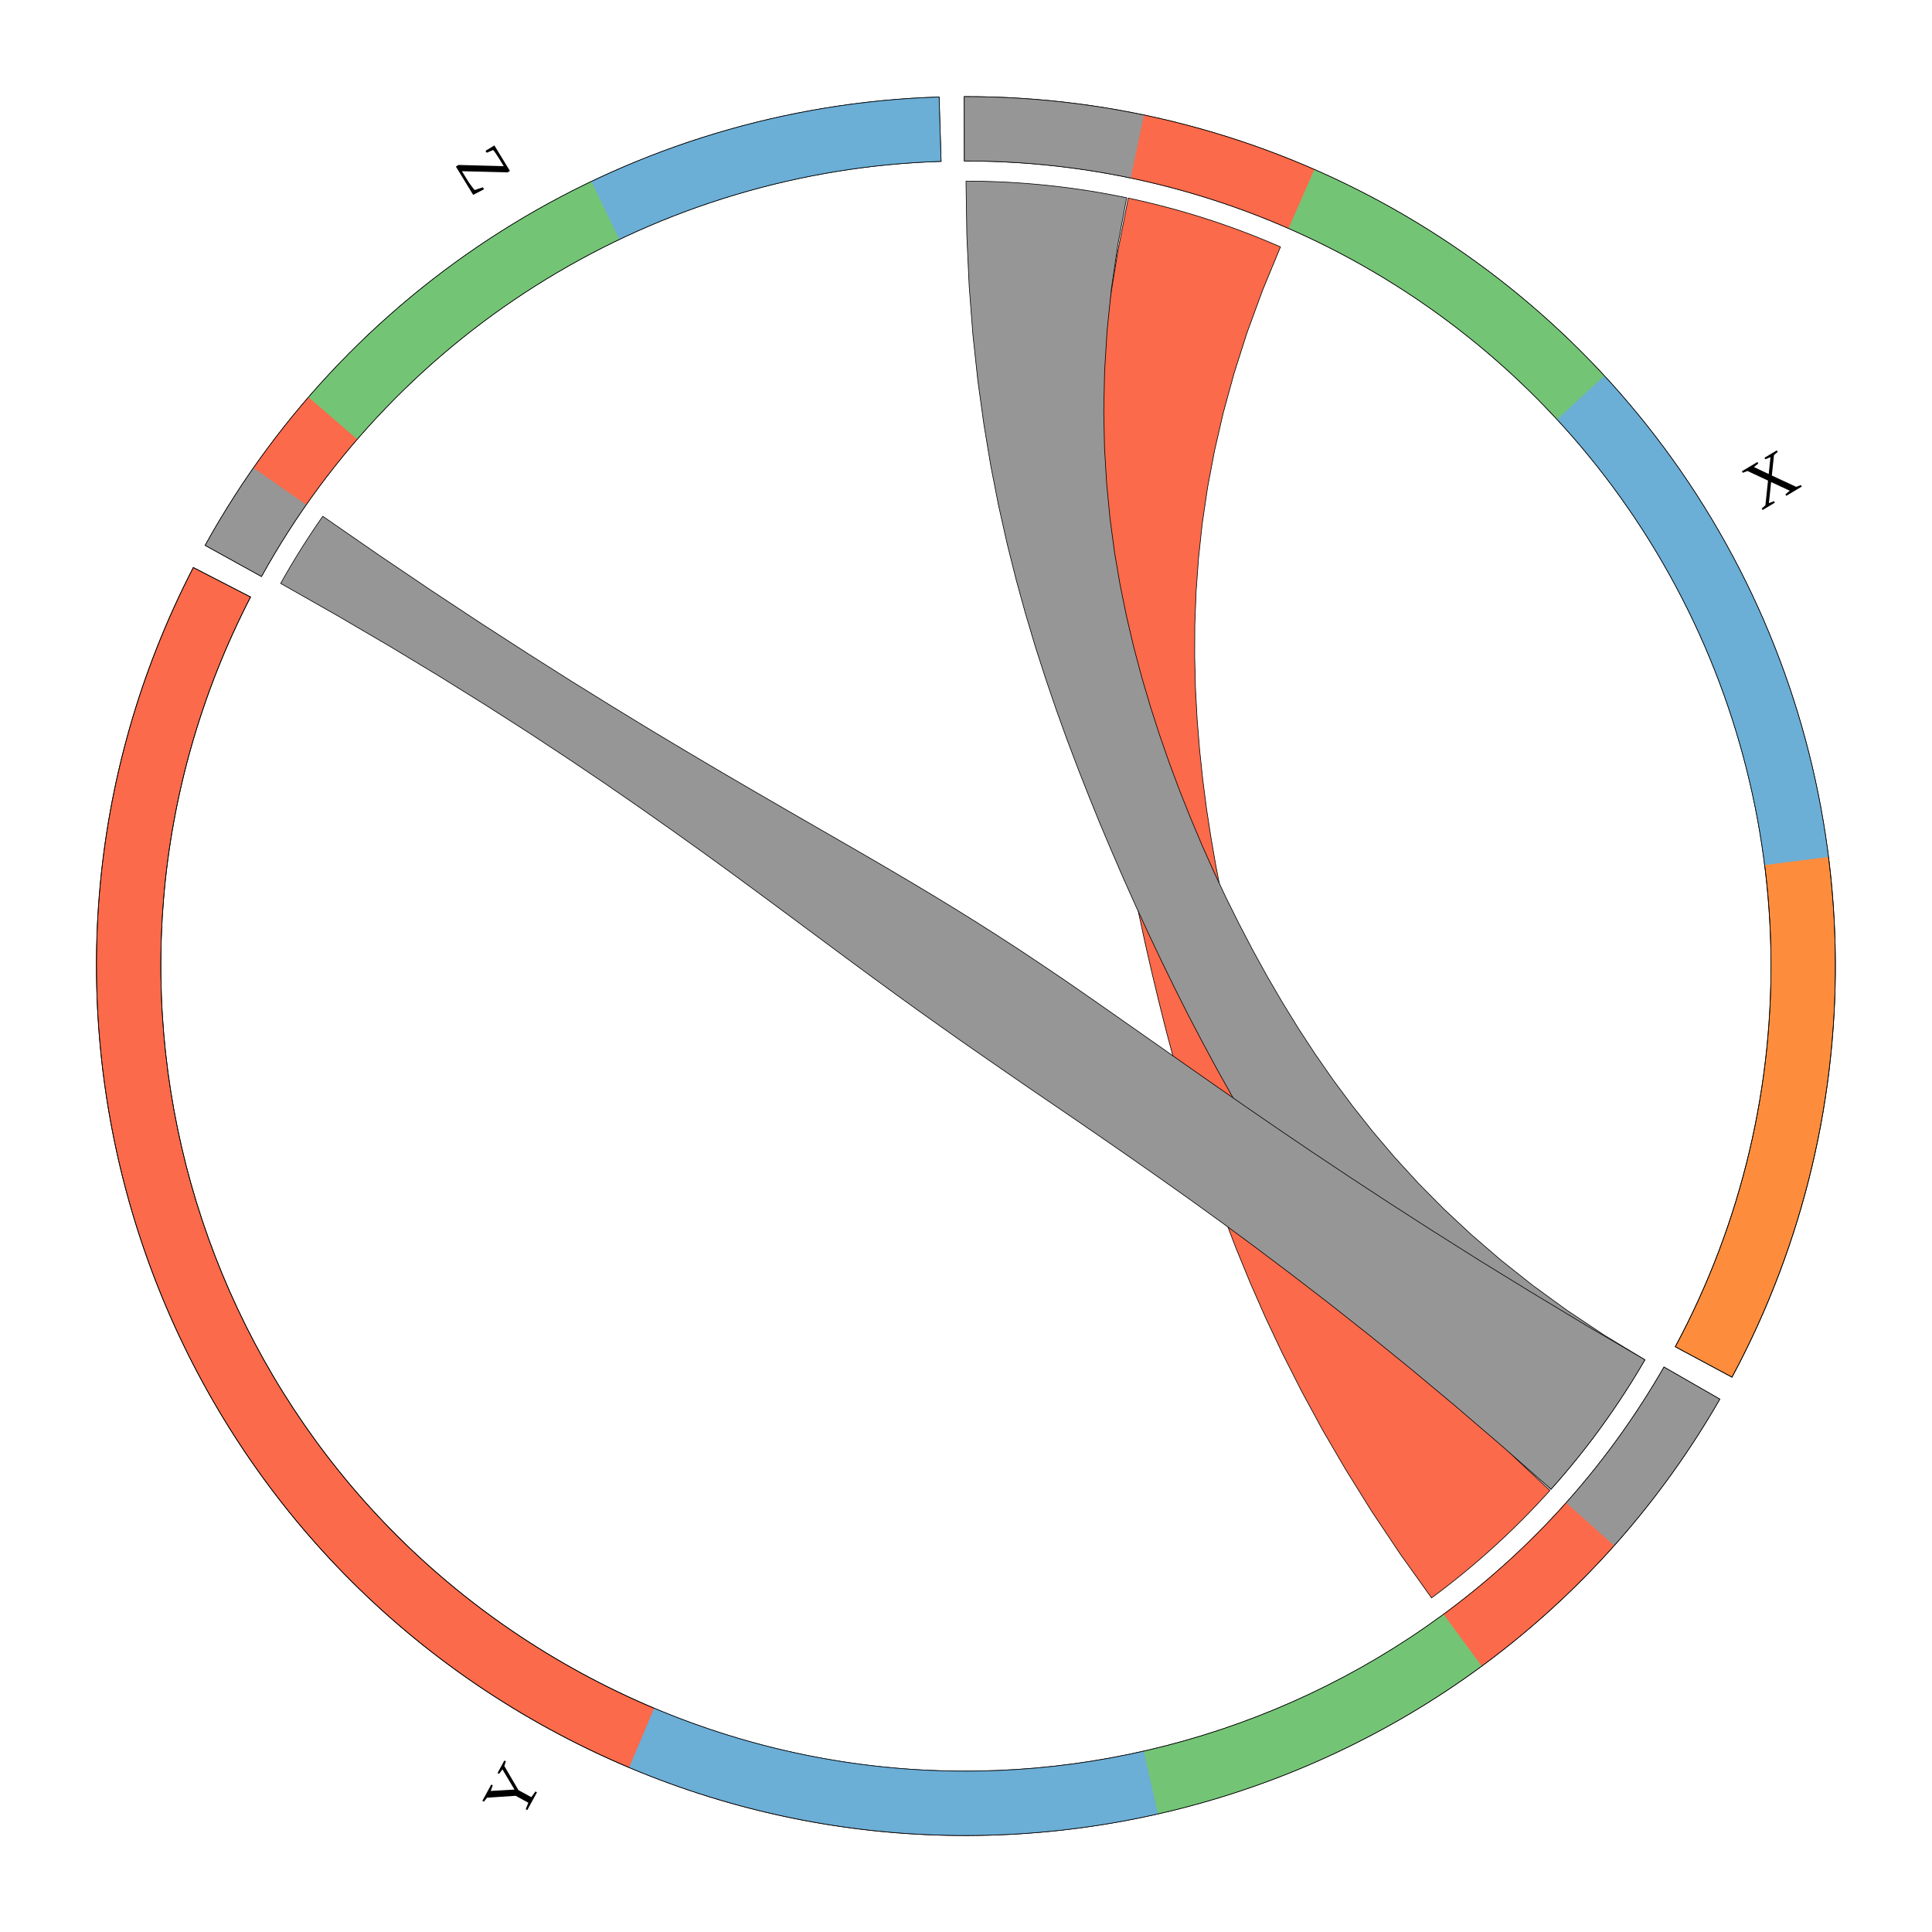
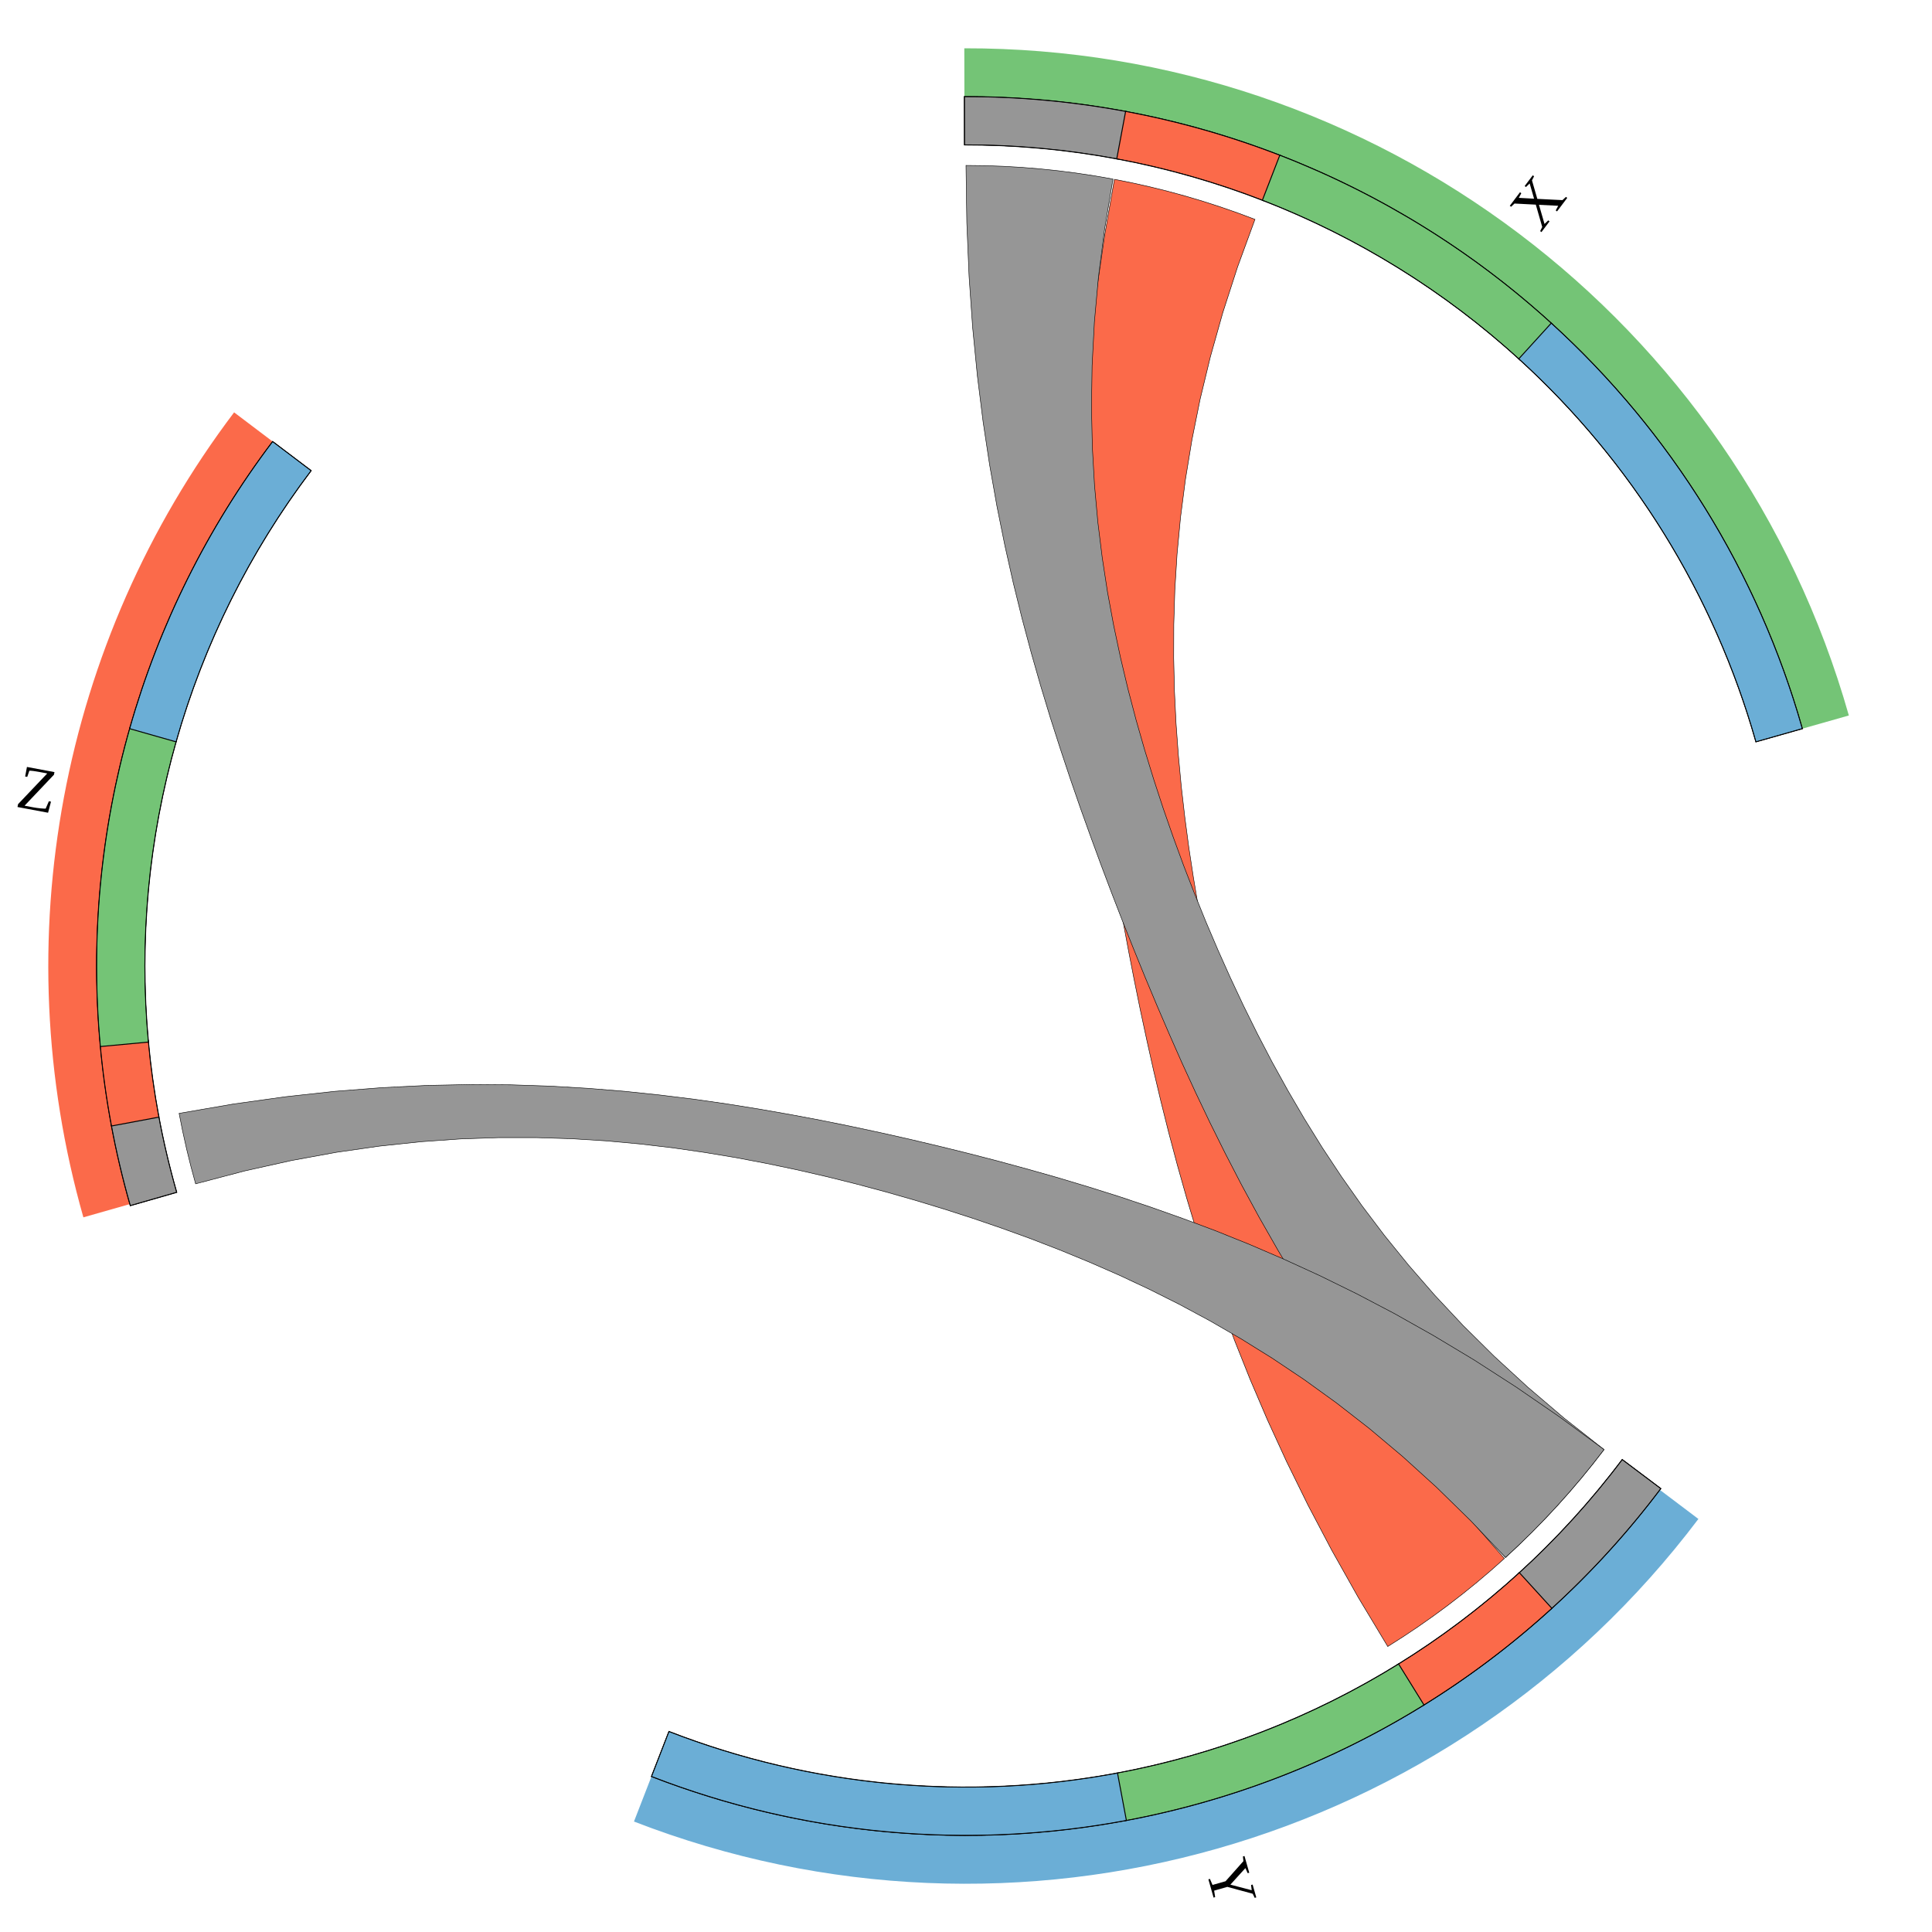
- <svg xmlns="http://www.w3.org/2000/svg" width="3000px" height="3000px" version="1.1">
+ <svg xmlns="http://www.w3.org/2000/svg" width="4000px" height="4000px" version="1.1">
  <g id="ideograms">
-     <path d="M 1497.423,250.003 A1250.000,1250.000 0.000 0,1 2601.355,2091.200 L 2689.463,2138.496 A1350.000,1350.000 0.000 0,0 1497.217,150.003 Z " style="stroke-width: 1.0; stroke: rgb(0,0,0);  fill: rgb(253,141,60); " />
-     <path d="M 1497.423,250.003 A1250.000,1250.000 0.000 0,1 1758.373,276.994 L 1779.043,179.154 A1350.000,1350.000 0.000 0,0 1497.217,150.003 Z " style="stroke: none;   fill: rgb(150,150,150); " />
-     <path d="M 1755.852,276.464 A1250.000,1250.000 0.000 0,1 2003.230,355.771 L 2043.488,264.233 A1350.000,1350.000 0.000 0,0 1776.320,178.581 Z " style="stroke: none;   fill: rgb(251,106,74); " />
-     <path d="M 2000.870,354.736 A1250.000,1250.000 0.000 0,1 2419.553,653.287 L 2493.117,585.550 A1350.000,1350.000 0.000 0,0 2040.940,263.115 Z " style="stroke: none;   fill: rgb(116,196,118); " />
-     <path d="M 2417.805,651.393 A1250.000,1250.000 0.000 0,1 2740.127,1343.205 L 2839.337,1330.661 A1350.000,1350.000 0.000 0,0 2491.230,583.505 Z " style="stroke: none;   fill: rgb(107,174,214); " />
-     <path d="M 1497.423,250.003 A1250.000,1250.000 0.000 0,1 2601.355,2091.200 L 2689.463,2138.496 A1350.000,1350.000 0.000 0,0 1497.217,150.003 Z " style="stroke-width: 1.0; stroke: rgb(0,0,0);  fill: none; " />
-     <path d="M 2583.818,2122.767 A1250.000,1250.000 0.000 0,1 389.037,927.059 L 300.160,881.224 A1350.000,1350.000 0.000 0,0 2670.523,2172.589 Z " style="stroke-width: 1.0; stroke: rgb(0,0,0);  fill: rgb(251,106,74); " />
-     <path d="M 2583.818,2122.767 A1250.000,1250.000 0.000 0,1 2429.967,2335.261 L 2504.365,2402.082 A1350.000,1350.000 0.000 0,0 2670.523,2172.589 Z " style="stroke: none;   fill: rgb(150,150,150); " />
-     <path d="M 2431.687,2333.342 A1250.000,1250.000 0.000 0,1 2239.316,2507.924 L 2298.462,2588.558 A1350.000,1350.000 0.000 0,0 2506.222,2400.009 Z " style="stroke: none;   fill: rgb(251,106,74); " />
-     <path d="M 2241.393,2506.398 A1250.000,1250.000 0.000 0,1 1773.499,2719.712 L 1795.378,2817.289 A1350.000,1350.000 0.000 0,0 2300.704,2586.910 Z " style="stroke: none;   fill: rgb(116,196,118); " />
-     <path d="M 1776.012,2719.146 A1250.000,1250.000 0.000 0,1 1015.725,2652.379 L 976.983,2744.570 A1350.000,1350.000 0.000 0,0 1798.093,2816.678 Z " style="stroke: none;   fill: rgb(107,174,214); " />
-     <path d="M 2583.818,2122.767 A1250.000,1250.000 0.000 0,1 389.037,927.059 L 300.160,881.224 A1350.000,1350.000 0.000 0,0 2670.523,2172.589 Z " style="stroke-width: 1.0; stroke: rgb(0,0,0);  fill: none; " />
-     <path d="M 406.051,895.207 A1250.000,1250.000 0.000 0,1 1461.317,250.599 L 1458.222,150.647 A1350.000,1350.000 0.000 0,0 318.535,846.823 Z " style="stroke-width: 1.0; stroke: rgb(0,0,0);  fill: rgb(107,174,214); " />
-     <path d="M 406.051,895.207 A1250.000,1250.000 0.000 0,1 477.034,781.640 L 395.197,724.171 A1350.000,1350.000 0.000 0,0 318.535,846.823 Z " style="stroke: none;   fill: rgb(150,150,150); " />
-     <path d="M 475.556,783.750 A1250.000,1250.000 0.000 0,1 556.373,680.203 L 480.882,614.619 A1350.000,1350.000 0.000 0,0 393.600,726.450 Z " style="stroke: none;   fill: rgb(251,106,74); " />
-     <path d="M 554.685,682.150 A1250.000,1250.000 0.000 0,1 963.928,370.785 L 921.042,280.448 A1350.000,1350.000 0.000 0,0 479.060,616.722 Z " style="stroke: none;   fill: rgb(116,196,118); " />
-     <path d="M 961.601,371.892 A1250.000,1250.000 0.000 0,1 1461.317,250.599 L 1458.222,150.647 A1350.000,1350.000 0.000 0,0 918.529,281.644 Z " style="stroke: none;   fill: rgb(107,174,214); " />
-     <path d="M 406.051,895.207 A1250.000,1250.000 0.000 0,1 1461.317,250.599 L 1458.222,150.647 A1350.000,1350.000 0.000 0,0 318.535,846.823 Z " style="stroke-width: 1.0; stroke: rgb(0,0,0);  fill: none; " />
+     <g id="highlight0">
+       <path d="M 1996.677,200.003 A1800.000,1800.000 0.000 0,1 3731.633,1508.629 L 3827.835,1481.331 A1900.000,1900.000 0.000 0,0 1996.492,100.003 Z " style="stroke: none;   fill: rgb(116,196,118); " />
+     </g>
+     <path d="M 1996.861,300.003 A1700.000,1700.000 0.000 0,1 3635.432,1535.927 L 3731.633,1508.629 A1800.000,1800.000 0.000 0,0 1996.677,200.003 Z " style="stroke-width: 1.0; stroke: rgb(0,0,0);  fill: rgb(253,141,60); " />
+     <path d="M 1996.861,300.003 A1700.000,1700.000 0.000 0,1 2315.187,329.474 L 2333.727,231.208 A1800.000,1800.000 0.000 0,0 1996.677,200.003 Z " style="stroke-width: 2.0; stroke: rgb(0,0,0);  fill: rgb(150,150,150); " />
+     <path d="M 2312.102,328.895 A1700.000,1700.000 0.000 0,1 2616.520,415.733 L 2652.786,322.541 A1800.000,1800.000 0.000 0,0 2330.461,230.595 Z " style="stroke-width: 2.0; stroke: rgb(0,0,0);  fill: rgb(251,106,74); " />
+     <path d="M 2613.594,414.597 A1700.000,1700.000 0.000 0,1 3146.783,745.054 L 3214.241,671.234 A1800.000,1800.000 0.000 0,0 2649.688,321.338 Z " style="stroke-width: 2.0; stroke: rgb(0,0,0);  fill: rgb(116,196,118); " />
+     <path d="M 3144.464,742.939 A1700.000,1700.000 0.000 0,1 3635.432,1535.927 L 3731.633,1508.629 A1800.000,1800.000 0.000 0,0 3211.785,668.994 Z " style="stroke-width: 2.0; stroke: rgb(0,0,0);  fill: rgb(107,174,214); " />
+     <g id="highlight0">
+ </g>
+     <path d="M 1996.861,300.003 A1700.000,1700.000 0.000 0,1 3635.432,1535.927 L 3731.633,1508.629 A1800.000,1800.000 0.000 0,0 1996.677,200.003 Z " style="stroke-width: 1.0; stroke: rgb(0,0,0);  fill: none; " />
+     <g id="highlight0">
+       <path d="M 3436.549,3084.586 A1800.000,1800.000 0.000 0,1 1348.762,3678.061 L 1312.583,3771.287 A1900.000,1900.000 0.000 0,0 3516.357,3144.841 Z " style="stroke: none;   fill: rgb(107,174,214); " />
+     </g>
+     <path d="M 3358.630,3021.825 A1700.000,1700.000 0.000 0,1 1384.942,3584.836 L 1348.762,3678.061 A1800.000,1800.000 0.000 0,0 3438.549,3081.932 Z " style="stroke-width: 1.0; stroke: rgb(0,0,0);  fill: rgb(251,106,74); " />
+     <path d="M 3358.630,3021.825 A1700.000,1700.000 0.000 0,1 3143.303,3258.117 L 3210.556,3332.124 A1800.000,1800.000 0.000 0,0 3438.549,3081.932 Z " style="stroke-width: 2.0; stroke: rgb(0,0,0);  fill: rgb(150,150,150); " />
+     <path d="M 3145.624,3256.004 A1700.000,1700.000 0.000 0,1 2892.893,3446.631 L 2945.416,3531.727 A1800.000,1800.000 0.000 0,0 3213.013,3329.887 Z " style="stroke-width: 2.0; stroke: rgb(0,0,0);  fill: rgb(251,106,74); " />
+     <path d="M 2895.563,3444.980 A1700.000,1700.000 0.000 0,1 2310.559,3671.393 L 2328.827,3769.710 A1800.000,1800.000 0.000 0,0 2948.243,3529.979 Z " style="stroke-width: 2.0; stroke: rgb(0,0,0);  fill: rgb(116,196,118); " />
+     <path d="M 2313.645,3670.816 A1700.000,1700.000 0.000 0,1 1384.942,3584.836 L 1348.762,3678.061 A1800.000,1800.000 0.000 0,0 2332.094,3769.100 Z " style="stroke-width: 2.0; stroke: rgb(0,0,0);  fill: rgb(107,174,214); " />
+     <g id="highlight0">
+ </g>
+     <path d="M 3358.630,3021.825 A1700.000,1700.000 0.000 0,1 1384.942,3584.836 L 1348.762,3678.061 A1800.000,1800.000 0.000 0,0 3438.549,3081.932 Z " style="stroke-width: 1.0; stroke: rgb(0,0,0);  fill: none; " />
+     <g id="highlight0">
+       <path d="M 268.821,2492.969 A1800.000,1800.000 0.000 0,1 564.453,914.088 L 484.700,853.759 A1900.000,1900.000 0.000 0,0 172.644,2520.357 Z " style="stroke: none;   fill: rgb(251,106,74); " />
+     </g>
+     <path d="M 365.860,2468.600 A1700.000,1700.000 0.000 0,1 644.206,974.416 L 564.453,914.088 A1800.000,1800.000 0.000 0,0 269.734,2496.165 Z " style="stroke-width: 1.0; stroke: rgb(0,0,0);  fill: rgb(107,174,214); " />
+     <path d="M 365.860,2468.600 A1700.000,1700.000 0.000 0,1 328.464,2309.788 L 230.139,2328.010 A1800.000,1800.000 0.000 0,0 269.734,2496.165 Z " style="stroke-width: 2.0; stroke: rgb(0,0,0);  fill: rgb(150,150,150); " />
+     <path d="M 329.039,2312.873 A1700.000,1700.000 0.000 0,1 307.024,2154.374 L 207.437,2163.455 A1800.000,1800.000 0.000 0,0 230.747,2331.278 Z " style="stroke-width: 2.0; stroke: rgb(0,0,0);  fill: rgb(251,106,74); " />
+     <path d="M 307.312,2157.500 A1700.000,1700.000 0.000 0,1 365.428,1532.909 L 269.277,1505.433 A1800.000,1800.000 0.000 0,0 207.742,2166.764 Z " style="stroke-width: 2.0; stroke: rgb(0,0,0);  fill: rgb(116,196,118); " />
+     <path d="M 364.568,1535.927 A1700.000,1700.000 0.000 0,1 644.206,974.416 L 564.453,914.088 A1800.000,1800.000 0.000 0,0 268.367,1508.629 Z " style="stroke-width: 2.0; stroke: rgb(0,0,0);  fill: rgb(107,174,214); " />
+     <g id="highlight0">
+ </g>
+     <path d="M 365.860,2468.600 A1700.000,1700.000 0.000 0,1 644.206,974.416 L 564.453,914.088 A1800.000,1800.000 0.000 0,0 269.734,2496.165 Z " style="stroke-width: 1.0; stroke: rgb(0,0,0);  fill: none; " />
  </g>
  <g id="segdup2">
-     <path d="M 1751.914,307.569 A 1218.750,1218.750 0.00 0,1 1988.3,383.4 L 1988.3,383.4 1960.3,451.3 1936.3,516.8 1916.2,579.9 1899.5,640.9 1885.9,699.9 1875.1,757.0 1866.9,812.5 1861.1,866.3 1857.3,918.7 1855.3,969.9 1855.1,1019.8 1856.3,1068.7 1858.9,1116.6 1862.7,1163.8 1867.6,1210.2 1873.5,1256.0 1880.5,1301.3 1888.3,1346.2 1897.0,1390.8 1906.6,1435.1 1917.1,1479.3 1928.6,1523.4 1941.0,1567.5 1954.6,1611.7 1969.3,1656.0 1985.4,1700.4 2002.9,1745.2 2022.0,1790.2 2042.9,1835.5 2065.8,1881.3 2091.0,1927.4 2118.6,1974.0 2149.0,2021.1 2182.4,2068.6 2219.2,2116.7 2259.6,2165.3 2304.1,2214.5 2353.0,2264.1 2406.7,2314.4  A 1218.750,1218.750 0.00 0,1 2222.9,2481.2 L 2222.9,2481.2 2174.0,2412.7 2129.7,2346.4 2089.8,2282.3 2053.6,2220.3 2021.1,2160.3 1991.6,2102.1 1965.0,2045.8 1941.0,1991.1 1919.2,1938.0 1899.4,1886.3 1881.3,1835.9 1864.8,1786.7 1849.7,1738.5 1835.6,1691.2 1822.6,1644.7 1810.4,1598.9 1799.0,1553.4 1788.2,1508.3 1777.9,1463.3 1768.2,1418.3 1758.9,1373.2 1750.0,1327.6 1741.7,1281.5 1733.8,1234.7 1726.4,1187.0 1719.6,1138.2 1713.5,1088.0 1708.1,1036.4 1703.7,983.1 1700.3,927.8 1698.2,870.4 1697.4,810.7 1698.3,748.4 1701.1,683.3 1705.9,615.2 1713.1,543.8 1722.9,468.9 1735.8,390.2 1751.9,307.6  Z" style="stroke-width: 1.0;  stroke: rgb(0,0,0); fill: rgb(251,106,74);" />
+     <path d="M 2307.307,371.237 A 1657.500,1657.500 0.00 0,1 2598.3,454.2 L 2598.3,454.2 2562.2,552.8 2531.6,647.5 2506.0,738.5 2484.8,826.1 2467.8,910.5 2454.4,992.0 2444.2,1070.7 2437.0,1147.0 2432.4,1220.9 2430.2,1292.8 2430.0,1362.9 2431.6,1431.2 2434.9,1498.1 2439.7,1563.7 2445.7,1628.2 2453.0,1691.7 2461.3,1754.5 2470.8,1816.7 2481.2,1878.5 2492.7,1940.1 2505.2,2001.5 2518.8,2062.9 2533.6,2124.5 2549.7,2186.4 2567.3,2248.7 2586.5,2311.6 2607.5,2375.2 2630.6,2439.6 2656.0,2504.8 2683.9,2571.1 2714.9,2638.4 2749.0,2707.0 2786.8,2776.8 2828.7,2848.0 2875.0,2920.6 2926.3,2994.7 2983.0,3070.4 3045.6,3147.7 3114.7,3226.7  A 1657.500,1657.500 0.00 0,1 2873.2,3408.9 L 2873.2,3408.9 2812.2,3307.4 2757.4,3209.9 2708.0,3116.1 2663.7,3026.0 2623.9,2939.3 2588.2,2855.8 2556.1,2775.4 2527.3,2697.8 2501.4,2622.8 2477.9,2550.3 2456.7,2479.9 2437.4,2411.5 2419.7,2344.9 2403.4,2279.8 2388.3,2216.0 2374.3,2153.3 2361.0,2091.4 2348.5,2030.0 2336.6,1968.9 2325.2,1907.8 2314.3,1846.6 2303.9,1784.8 2294.0,1722.2 2284.5,1658.6 2275.6,1593.7 2267.3,1527.1 2259.9,1458.6 2253.3,1387.8 2247.7,1314.6 2243.5,1238.4 2240.7,1159.1 2239.6,1076.4 2240.6,989.8 2243.8,899.0 2249.7,803.8 2258.6,703.8 2270.9,598.6 2287.0,487.8 2307.3,371.2  Z" style="stroke-width: 1.0;  stroke: rgb(0,0,0); fill: rgb(251,106,74);" />
  </g>
  <g id="segdup1">
-     <path d="M 1500.000,281.250 A 1218.750,1218.750 0.00 0,1 1749.5,307.1 L 1749.5,307.1 1735.9,379.3 1725.8,448.3 1719.0,514.2 1715.2,577.4 1713.9,637.9 1715.1,696.0 1718.5,751.9 1723.7,805.8 1730.7,857.9 1739.3,908.3 1749.3,957.3 1760.5,1004.9 1772.8,1051.3 1786.2,1096.7 1800.5,1141.1 1815.7,1184.7 1831.7,1227.6 1848.6,1270.0 1866.2,1311.8 1884.7,1353.3 1904.0,1394.4 1924.3,1435.2 1945.5,1475.8 1967.8,1516.3 1991.3,1556.6 2016.1,1596.9 2042.4,1637.1 2070.3,1677.2 2100.1,1717.3 2131.9,1757.4 2165.9,1797.4 2202.5,1837.4 2241.9,1877.2 2284.4,1916.9 2330.2,1956.4 2379.7,1995.7 2433.3,2034.7 2491.4,2073.4 2554.2,2111.5  A 1218.750,1218.750 0.00 0,1 2408.4,2312.5 L 2408.4,2312.5 2346.5,2255.4 2289.6,2199.5 2237.3,2144.9 2189.2,2091.6 2145.0,2039.5 2104.2,1988.6 2066.6,1938.9 2031.9,1890.3 1999.6,1842.7 1969.6,1796.2 1941.6,1750.6 1915.3,1705.8 1890.6,1661.8 1867.2,1618.4 1844.8,1575.6 1823.5,1533.2 1803.0,1491.1 1783.1,1449.1 1763.8,1407.2 1745.0,1365.2 1726.7,1322.9 1708.6,1280.2 1691.0,1236.8 1673.6,1192.6 1656.5,1147.4 1639.8,1101.0 1623.5,1053.2 1607.6,1003.8 1592.3,952.5 1577.6,899.1 1563.7,843.4 1550.6,785.1 1538.6,723.9 1527.9,659.6 1518.5,591.9 1510.8,520.5 1505.0,445.2 1501.3,365.5 1500.0,281.2  Z" style="stroke-width: 1.0;  stroke: rgb(0,0,0); fill: rgb(150,150,150);" />
-     <path d="M 2554.210,2111.549 A 1218.750,1218.750 0.00 0,1 2408.4,2312.5 L 2408.4,2312.5 2331.9,2245.1 2259.3,2182.8 2190.5,2125.4 2125.3,2072.5 2063.5,2023.7 2005.0,1978.7 1949.7,1937.0 1897.3,1898.4 1847.8,1862.6 1800.8,1829.3 1756.1,1798.0 1713.7,1768.6 1673.3,1740.8 1634.5,1714.3 1597.3,1688.9 1561.4,1664.2 1526.6,1640.1 1492.5,1616.4 1459.0,1592.7 1425.7,1569.0 1392.4,1545.0 1358.8,1520.5 1324.7,1495.4 1289.7,1469.5 1253.5,1442.6 1215.9,1414.7 1176.4,1385.5 1134.8,1354.9 1090.7,1322.9 1043.8,1289.4 993.8,1254.2 940.3,1217.2 882.9,1178.5 821.3,1137.9 755.0,1095.4 683.7,1051.0 607.0,1004.6 524.5,956.3 435.8,905.9  A 1218.750,1218.750 0.00 0,1 501.2,801.7 L 501.2,801.7 588.3,861.9 670.4,917.4 747.6,968.4 820.2,1015.3 888.4,1058.5 952.4,1098.2 1012.4,1134.8 1068.7,1168.5 1121.6,1199.8 1171.3,1228.8 1218.1,1255.9 1262.1,1281.3 1303.8,1305.3 1343.4,1328.2 1381.0,1350.1 1417.2,1371.5 1452.0,1392.4 1485.9,1413.1 1519.1,1433.8 1552.0,1454.8 1584.8,1476.1 1617.8,1498.1 1651.5,1520.9 1686.0,1544.7 1721.8,1569.7 1759.2,1595.9 1798.6,1623.5 1840.2,1652.8 1884.5,1683.8 1931.7,1716.6 1982.3,1751.4 2036.7,1788.3 2095.2,1827.3 2158.2,1868.6 2226.0,1912.2 2299.1,1958.3 2378.0,2006.8 2462.8,2057.9 2554.2,2111.5  Z" style="stroke-width: 1.0;  stroke: rgb(0,0,0); fill: rgb(150,150,150);" />
+     <path d="M 2000.000,342.500 A 1657.500,1657.500 0.00 0,1 2304.3,370.7 L 2304.3,370.7 2287.0,474.2 2274.3,572.9 2265.8,667.0 2261.1,757.0 2259.8,843.1 2261.6,925.7 2266.1,1005.0 2273.0,1081.2 2282.1,1154.8 2293.0,1225.9 2305.7,1294.7 2319.9,1361.6 2335.4,1426.8 2352.1,1490.4 2369.9,1552.6 2388.7,1613.8 2408.4,1674.0 2429.1,1733.4 2450.7,1792.3 2473.3,1850.6 2496.8,1908.7 2521.5,1966.6 2547.4,2024.4 2574.6,2082.3 2603.3,2140.4 2633.7,2198.7 2666.1,2257.3 2700.6,2316.3 2737.5,2375.8 2777.2,2435.8 2819.9,2496.4 2866.1,2557.5 2916.1,2619.1 2970.3,2681.4 3029.2,2744.3 3093.2,2807.7 3162.8,2871.7 3238.5,2936.2 3321.0,3001.2  A 1657.500,1657.500 0.00 0,1 3117.0,3224.6 L 3117.0,3224.6 3038.4,3136.0 2966.5,3050.2 2900.8,2967.1 2840.6,2886.6 2785.5,2808.6 2735.1,2733.1 2688.7,2659.9 2646.1,2588.9 2606.8,2520.0 2570.4,2453.0 2536.6,2387.7 2505.0,2324.1 2475.3,2261.8 2447.3,2200.9 2420.8,2140.9 2395.4,2081.9 2370.9,2023.4 2347.3,1965.4 2324.3,1907.6 2301.9,1849.7 2279.9,1791.5 2258.3,1732.7 2236.9,1673.1 2215.9,1612.3 2195.2,1550.1 2174.7,1486.2 2154.7,1420.3 2135.2,1352.0 2116.2,1281.0 2097.9,1206.9 2080.5,1129.5 2064.1,1048.3 2049.0,963.0 2035.4,873.2 2023.6,778.5 2013.8,678.5 2006.4,572.8 2001.7,460.9 2000.0,342.5  Z" style="stroke-width: 1.0;  stroke: rgb(0,0,0); fill: rgb(150,150,150);" />
+     <path d="M 3320.976,3001.164 A 1657.500,1657.500 0.00 0,1 3117.0,3224.6 L 3117.0,3224.6 3044.8,3148.4 2973.7,3078.8 2903.7,3015.3 2834.7,2957.3 2766.7,2904.4 2699.8,2856.1 2633.8,2811.9 2568.8,2771.5 2504.6,2734.4 2441.2,2700.3 2378.6,2668.9 2316.7,2639.9 2255.4,2613.1 2194.6,2588.1 2134.2,2564.7 2074.0,2542.9 2014.1,2522.4 1954.2,2503.1 1894.2,2484.9 1834.0,2467.7 1773.5,2451.5 1712.4,2436.3 1650.7,2422.1 1588.1,2409.0 1524.5,2396.9 1459.6,2386.1 1393.3,2376.5 1325.4,2368.5 1255.7,2362.1 1183.9,2357.6 1109.8,2355.3 1033.2,2355.3 953.9,2358.0 871.5,2363.8 785.9,2372.9 696.7,2385.7 603.7,2402.7 506.6,2424.3 405.0,2451.0  A 1657.500,1657.500 0.00 0,1 370.8,2305.1 L 370.8,2305.1 484.0,2285.6 591.7,2270.6 694.1,2259.4 791.7,2251.8 884.7,2247.2 973.5,2245.4 1058.4,2246.0 1139.8,2248.7 1217.8,2253.3 1293.0,2259.4 1365.4,2267.0 1435.6,2275.6 1503.6,2285.3 1569.8,2295.9 1634.5,2307.2 1698.0,2319.1 1760.4,2331.7 1822.1,2344.9 1883.2,2358.6 1944.1,2373.0 2005.0,2388.0 2066.1,2403.8 2127.5,2420.5 2189.6,2438.1 2252.6,2457.0 2316.5,2477.1 2381.7,2498.9 2448.3,2522.5 2516.5,2548.1 2586.4,2576.2 2658.3,2607.1 2732.3,2641.0 2808.5,2678.4 2887.2,2719.7 2968.3,2765.4 3052.2,2815.8 3138.8,2871.6 3228.4,2933.2 3321.0,3001.2  Z" style="stroke-width: 1.0;  stroke: rgb(0,0,0); fill: rgb(150,150,150);" />
  </g>
  <g id="plot0">
    <g id="plot0-axis">
</g>
-     <text x="844.2" y="2764.0" style="fill: rgb(0,0,0); font-size: 104.0px; text-anchor: end" transform="rotate(298.6,844.2,2764.0)">Y</text>
-     <text x="2735.0" y="793.1" style="fill: rgb(0,0,0); font-size: 104.0px; text-anchor: start" transform="rotate(329.1,2735.0,793.1)">X</text>
-     <text x="738.4" y="308.6" style="fill: rgb(0,0,0); font-size: 104.0px; text-anchor: end" transform="rotate(58.6,738.4,308.6)">Z</text>
+     <text x="2494.3" y="3864.6" style="fill: rgb(0,0,0); font-size: 130.0px; text-anchor: start" transform="rotate(74.1,2494.3,3864.6)">Y</text>
+     <text x="3189.7" y="482.8" style="fill: rgb(0,0,0); font-size: 130.0px; text-anchor: start" transform="rotate(307.0,3189.7,482.8)">X</text>
+     <text x="108.2" y="1684.3" style="fill: rgb(0,0,0); font-size: 130.0px; text-anchor: end" transform="rotate(10.6,108.2,1684.3)">Z</text>
  </g>
</svg>
